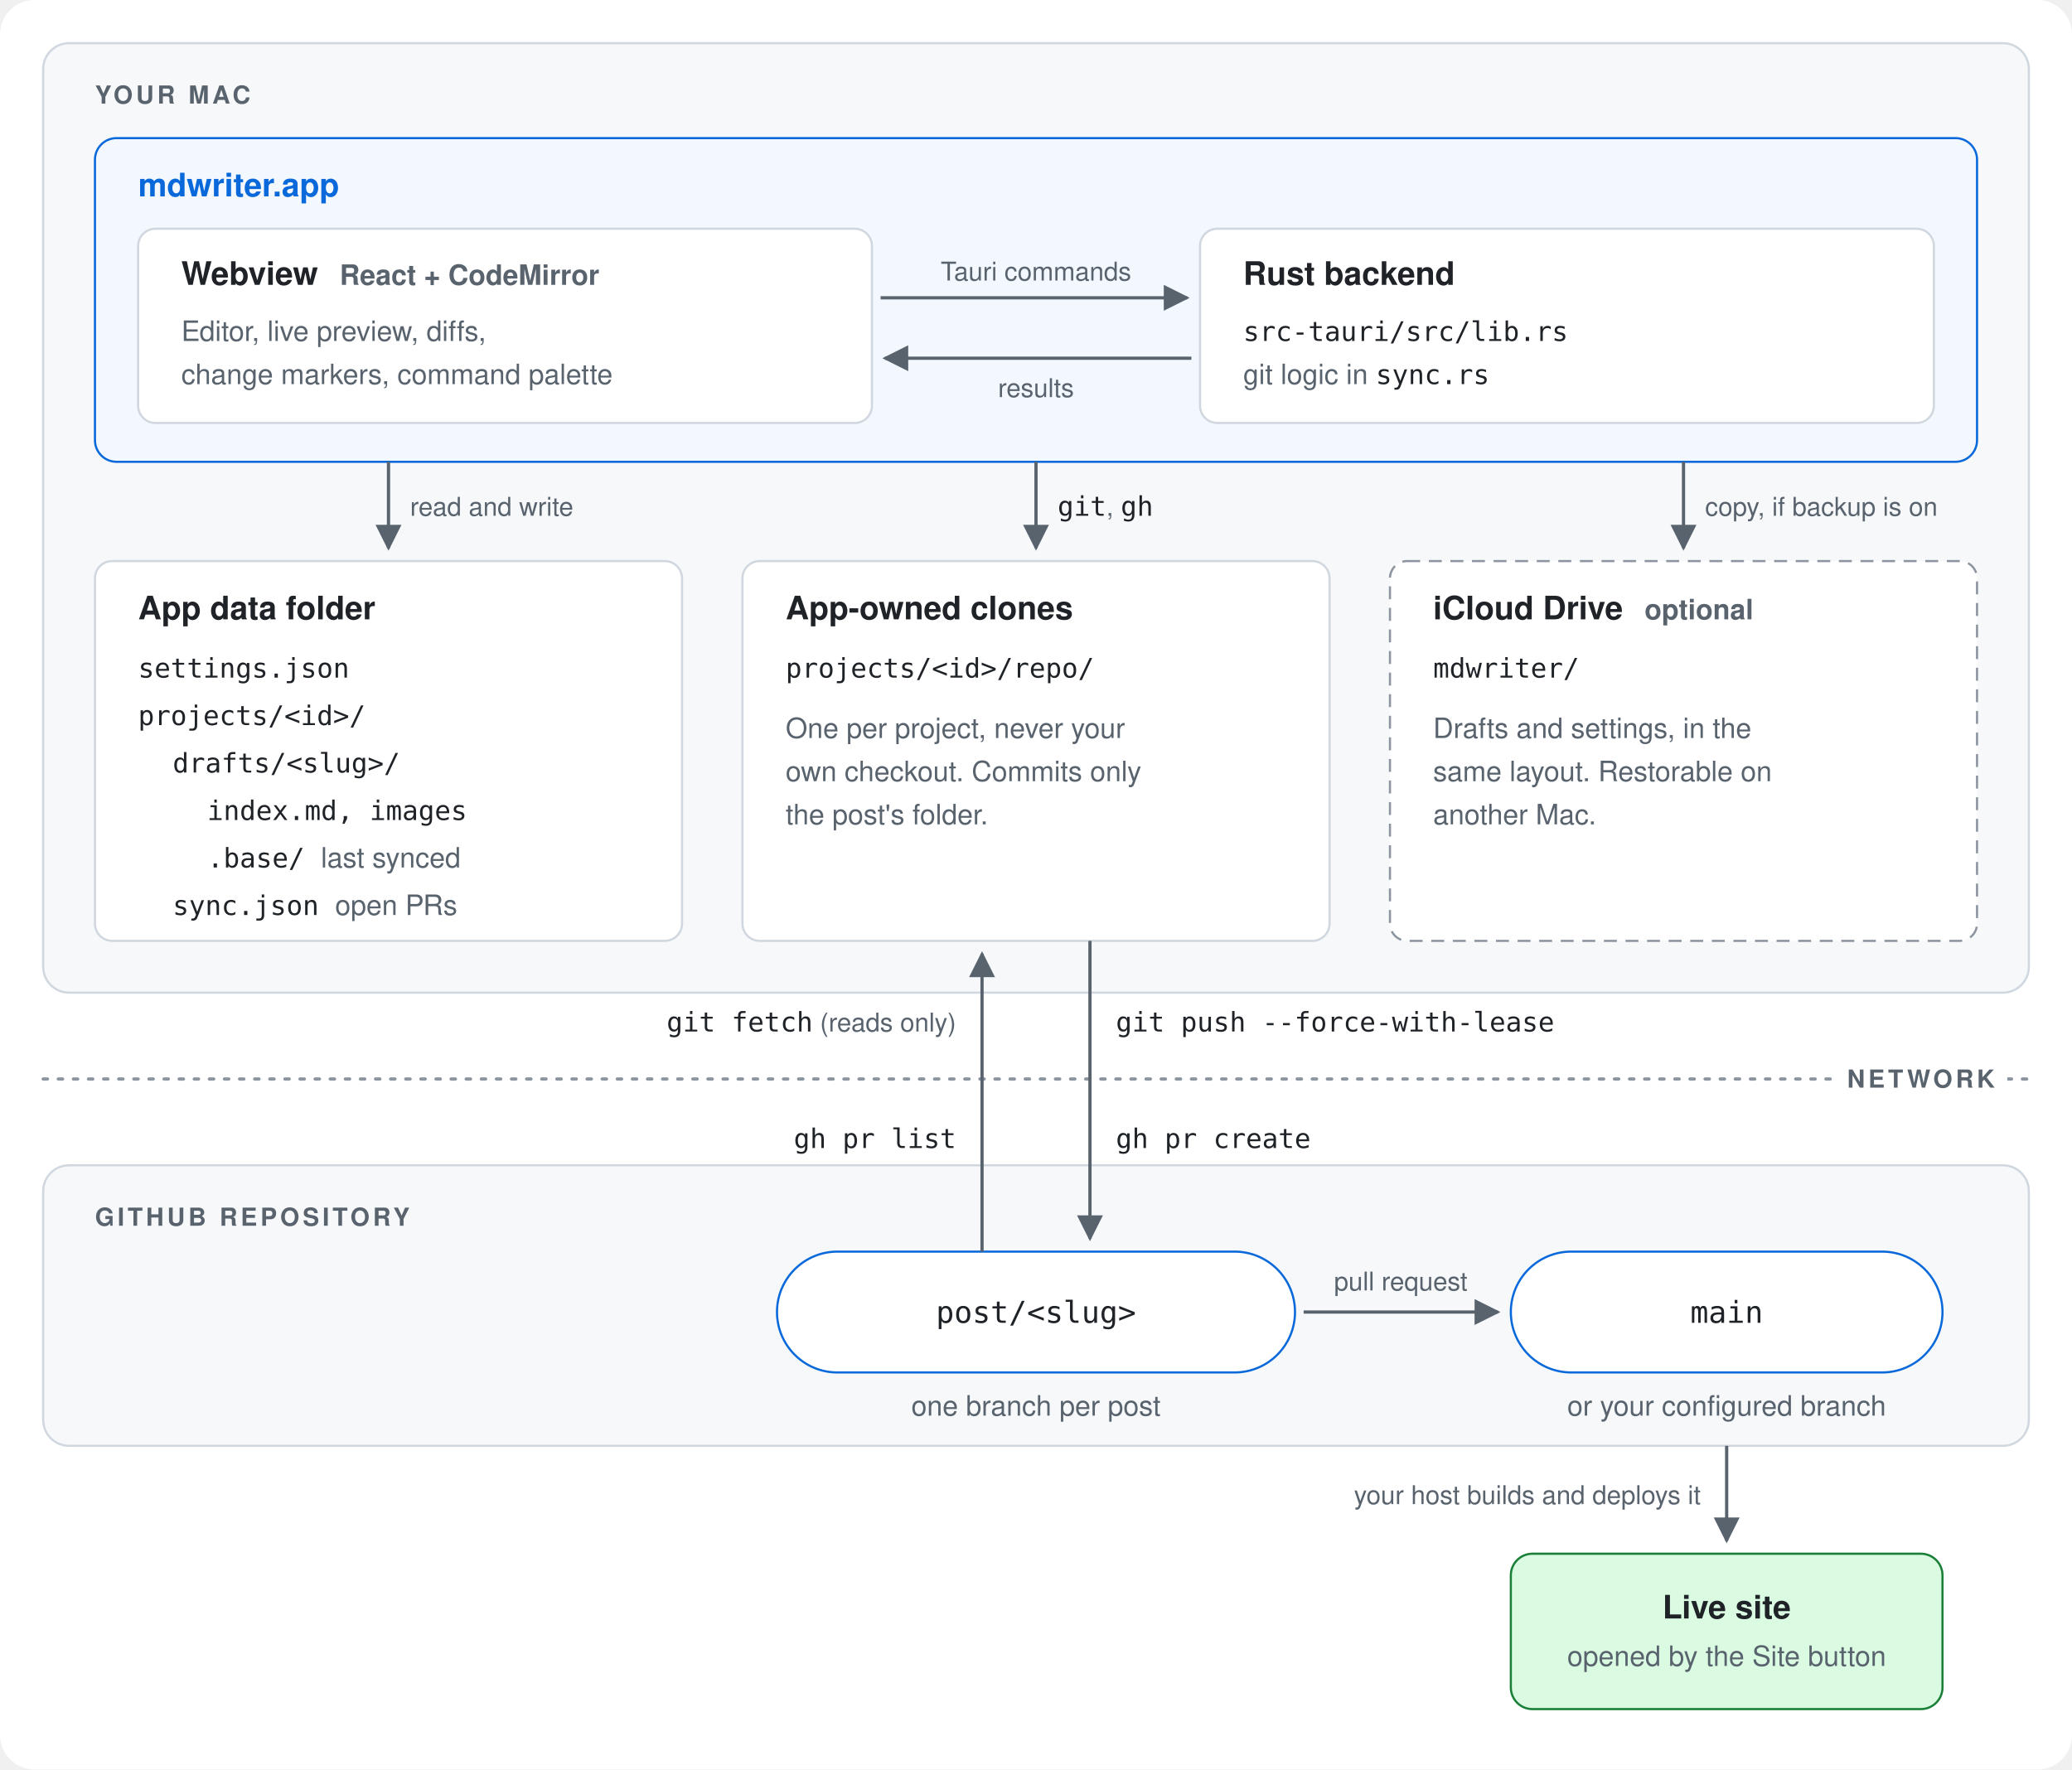
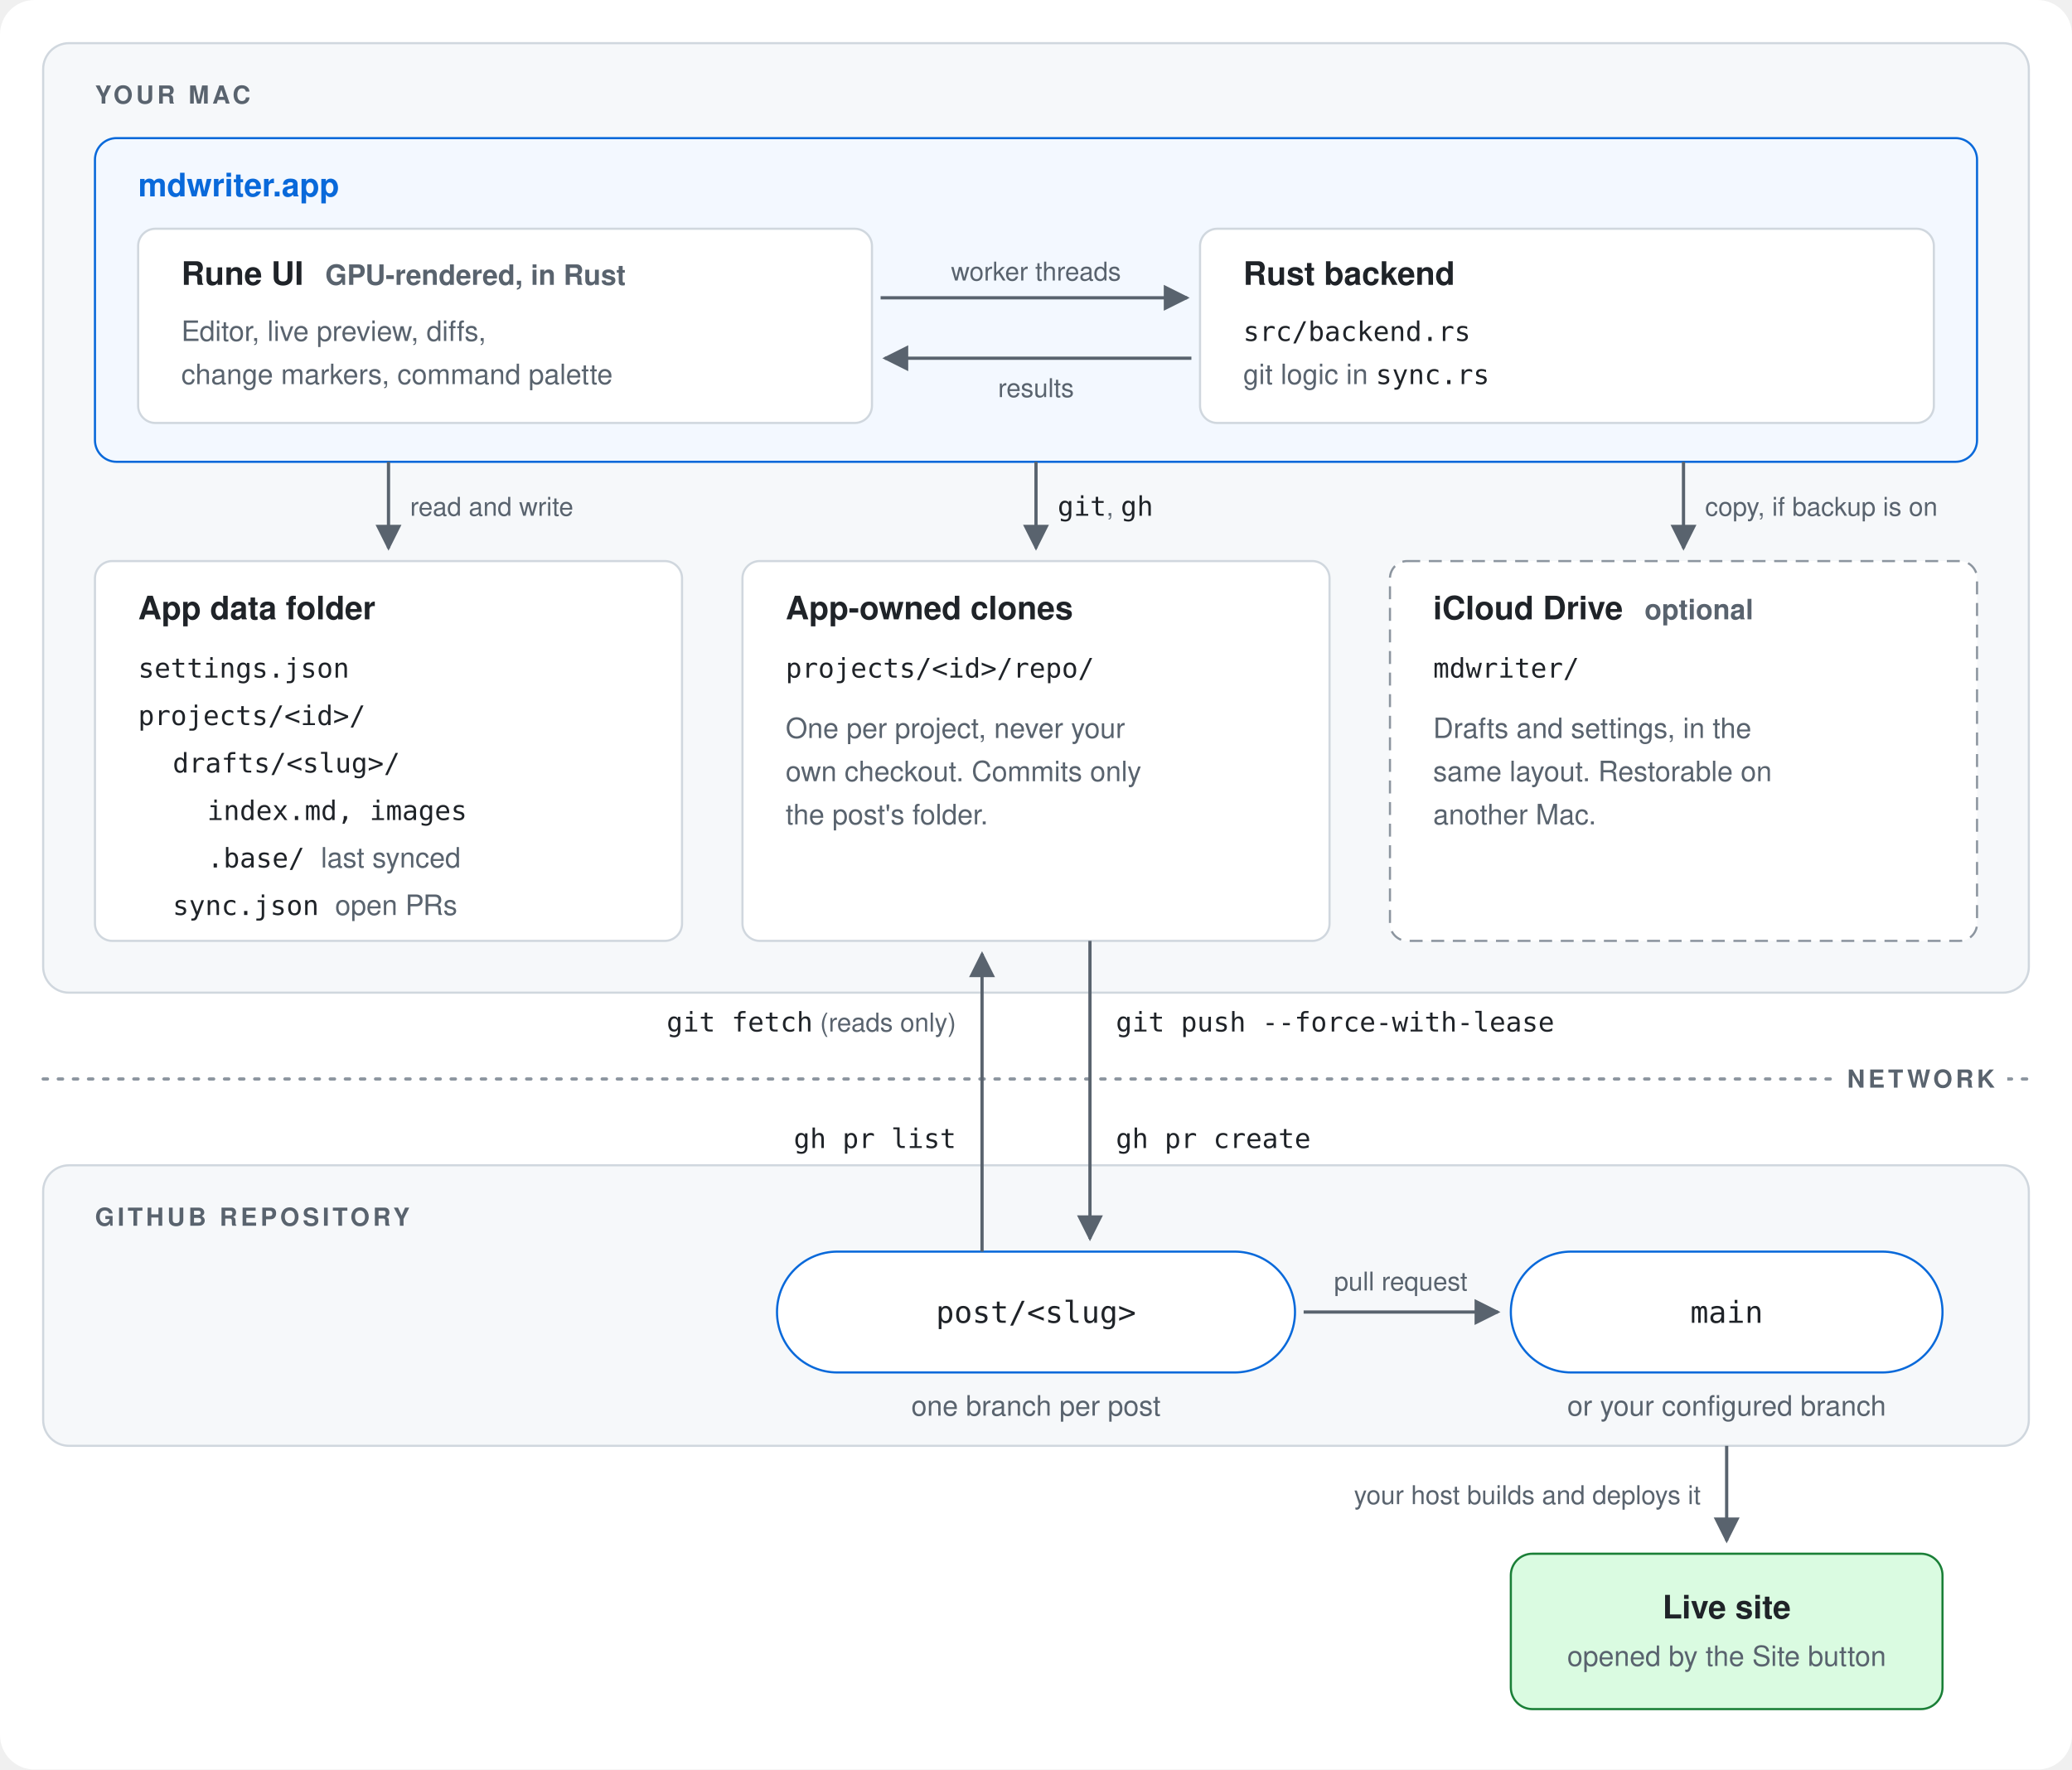
<svg xmlns="http://www.w3.org/2000/svg" viewBox="0 0 960 820" width="960" height="820" role="img" aria-labelledby="title desc">
  <style>
    .bg { fill: #ffffff; }
    .panel { fill: #f6f8fa; stroke: #d0d7de; }
    .box { fill: #ffffff; stroke: #d0d7de; }
    .app { fill: #f3f8ff; stroke: #0969da; }
    .optional { fill: #ffffff; stroke: #8c959f; stroke-dasharray: 6 4; }
    .pill { fill: #ffffff; stroke: #0969da; }
    .site { fill: #dafbe1; stroke: #1a7f37; }
    .t { font-family: -apple-system, BlinkMacSystemFont, "Segoe UI", Helvetica, Arial, sans-serif; fill: #1f2328; }
    .m { font-family: ui-monospace, SFMono-Regular, Menlo, Consolas, monospace; fill: #1f2328; font-size: 12.5px; }
    .h { font-size: 15px; font-weight: 600; }
    .s { font-size: 13px; fill: #59636e; }
    .label { font-size: 12px; fill: #59636e; }
    .zone { font-size: 11.5px; font-weight: 700; letter-spacing: 1.5px; fill: #59636e; }
    .accent { fill: #0969da; }
    .arrow { stroke: #59636e; stroke-width: 1.5; fill: none; }
    .head { fill: #59636e; }
    .net { stroke: #8c959f; stroke-width: 1.5; stroke-dasharray: 2 5; stroke-linecap: round; }
    @media (prefers-color-scheme: dark) {
      .bg { fill: #0d1117; }
      .panel { fill: #151b23; stroke: #3d444d; }
      .box, .optional { fill: #0d1117; stroke: #3d444d; }
      .optional { stroke: #656c76; }
      .app { fill: #0c1d33; stroke: #4493f8; }
      .pill { fill: #0d1117; stroke: #4493f8; }
      .site { fill: #0f2a19; stroke: #3fb950; }
      .t, .m { fill: #e6edf3; }
      .s, .label, .zone { fill: #9198a1; }
      .accent { fill: #4493f8; }
      .arrow { stroke: #9198a1; }
      .head { fill: #9198a1; }
      .net { stroke: #656c76; }
    }
  </style>
  <defs>
    <marker id="a" viewBox="0 0 10 10" refX="9" refY="5" markerWidth="8" markerHeight="8" orient="auto-start-reverse">
      <path class="head" d="M0 0 L10 5 L0 10 z" />
    </marker>
  </defs>
  <rect class="bg" width="960" height="820" rx="16" />
  <rect class="panel" x="20" y="20" width="920" height="440" rx="12" />
  <text class="t zone" x="44" y="48">YOUR MAC</text>
  <rect class="app" x="44" y="64" width="872" height="150" rx="10" />
  <text class="t h accent" x="64" y="91">mdwriter.app</text>
  <rect class="box" x="64" y="106" width="340" height="90" rx="8" />
-   <text class="t h" x="84" y="132">Webview<tspan class="t s" dx="10">React + CodeMirror</tspan>
+   <text class="t h" x="84" y="132">Rune UI<tspan class="t s" dx="10">GPU-rendered, in Rust</tspan>
  </text>
  <text class="t s" x="84" y="158">Editor, live preview, diffs,</text>
  <text class="t s" x="84" y="178">change markers, command palette</text>
  <rect class="box" x="556" y="106" width="340" height="90" rx="8" />
  <text class="t h" x="576" y="132">Rust backend</text>
-   <text class="m" x="576" y="158">src-tauri/src/lib.rs</text>
+   <text class="m" x="576" y="158">src/backend.rs</text>
  <text class="t s" x="576" y="178">git logic in <tspan class="m">sync.rs</tspan>
  </text>
  <path class="arrow" d="M408 138 H550" marker-end="url(#a)" />
-   <text class="t label" x="480" y="130" text-anchor="middle">Tauri commands</text>
+   <text class="t label" x="480" y="130" text-anchor="middle">worker threads</text>
  <path class="arrow" d="M552 166 H410" marker-end="url(#a)" />
  <text class="t label" x="480" y="184" text-anchor="middle">results</text>
  <path class="arrow" d="M180 214 V254" marker-end="url(#a)" />
  <text class="t label" x="190" y="239">read and write</text>
  <path class="arrow" d="M480 214 V254" marker-end="url(#a)" />
  <text class="t label" x="490" y="239">
    <tspan class="m">git</tspan>, <tspan class="m">gh</tspan>
  </text>
  <path class="arrow" d="M780 214 V254" marker-end="url(#a)" />
  <text class="t label" x="790" y="239">copy, if backup is on</text>
  <rect class="box" x="44" y="260" width="272" height="176" rx="8" />
  <text class="t h" x="64" y="287">App data folder</text>
  <text class="m" x="64" y="314">settings.json</text>
  <text class="m" x="64" y="336">projects/&lt;id&gt;/</text>
  <text class="m" x="80" y="358">drafts/&lt;slug&gt;/</text>
  <text class="m" x="96" y="380">index.md, images</text>
  <text class="m" x="96" y="402">.base/ <tspan class="t s">last synced</tspan>
  </text>
  <text class="m" x="80" y="424">sync.json <tspan class="t s">open PRs</tspan>
  </text>
  <rect class="box" x="344" y="260" width="272" height="176" rx="8" />
  <text class="t h" x="364" y="287">App-owned clones</text>
  <text class="m" x="364" y="314">projects/&lt;id&gt;/repo/</text>
  <text class="t s" x="364" y="342">One per project, never your</text>
  <text class="t s" x="364" y="362">own checkout. Commits only</text>
  <text class="t s" x="364" y="382">the post's folder.</text>
  <rect class="optional" x="644" y="260" width="272" height="176" rx="8" />
  <text class="t h" x="664" y="287">iCloud Drive<tspan class="t s" dx="10">optional</tspan>
  </text>
  <text class="m" x="664" y="314">mdwriter/</text>
  <text class="t s" x="664" y="342">Drafts and settings, in the</text>
  <text class="t s" x="664" y="362">same layout. Restorable on</text>
  <text class="t s" x="664" y="382">another Mac.</text>
  <line class="net" x1="20" y1="500" x2="940" y2="500" />
  <rect class="bg" x="850" y="490" width="80" height="20" />
  <text class="t zone" x="890" y="504" text-anchor="middle">NETWORK</text>
  <rect class="panel" x="20" y="540" width="920" height="130" rx="12" />
  <text class="t zone" x="44" y="568">GITHUB REPOSITORY</text>
  <rect class="pill" x="360" y="580" width="240" height="56" rx="28" />
  <text class="m" x="480" y="613" text-anchor="middle" style="font-size:14px">post/&lt;slug&gt;</text>
  <text class="t s" x="480" y="656" text-anchor="middle">one branch per post</text>
  <path class="arrow" d="M604 608 H694" marker-end="url(#a)" />
  <text class="t label" x="649" y="598" text-anchor="middle">pull request</text>
  <rect class="pill" x="700" y="580" width="200" height="56" rx="28" />
  <text class="m" x="800" y="613" text-anchor="middle" style="font-size:14px">main</text>
  <text class="t s" x="800" y="656" text-anchor="middle">or your configured branch</text>
  <path class="arrow" d="M455 580 V442" marker-end="url(#a)" />
  <text class="t label" x="443" y="478" text-anchor="end">
    <tspan class="m">git fetch</tspan> (reads only)</text>
  <text class="t label" x="443" y="532" text-anchor="end">
    <tspan class="m">gh pr list</tspan>
  </text>
  <path class="arrow" d="M505 436 V574" marker-end="url(#a)" />
  <text class="t label" x="517" y="478">
    <tspan class="m">git push --force-with-lease</tspan>
  </text>
  <text class="t label" x="517" y="532">
    <tspan class="m">gh pr create</tspan>
  </text>
  <path class="arrow" d="M800 670 V714" marker-end="url(#a)" />
  <text class="t label" x="788" y="697" text-anchor="end">your host builds and deploys it</text>
  <rect class="site" x="700" y="720" width="200" height="72" rx="10" />
  <text class="t h" x="800" y="750" text-anchor="middle">Live site</text>
  <text class="t s" x="800" y="772" text-anchor="middle">opened by the Site button</text>
</svg>
